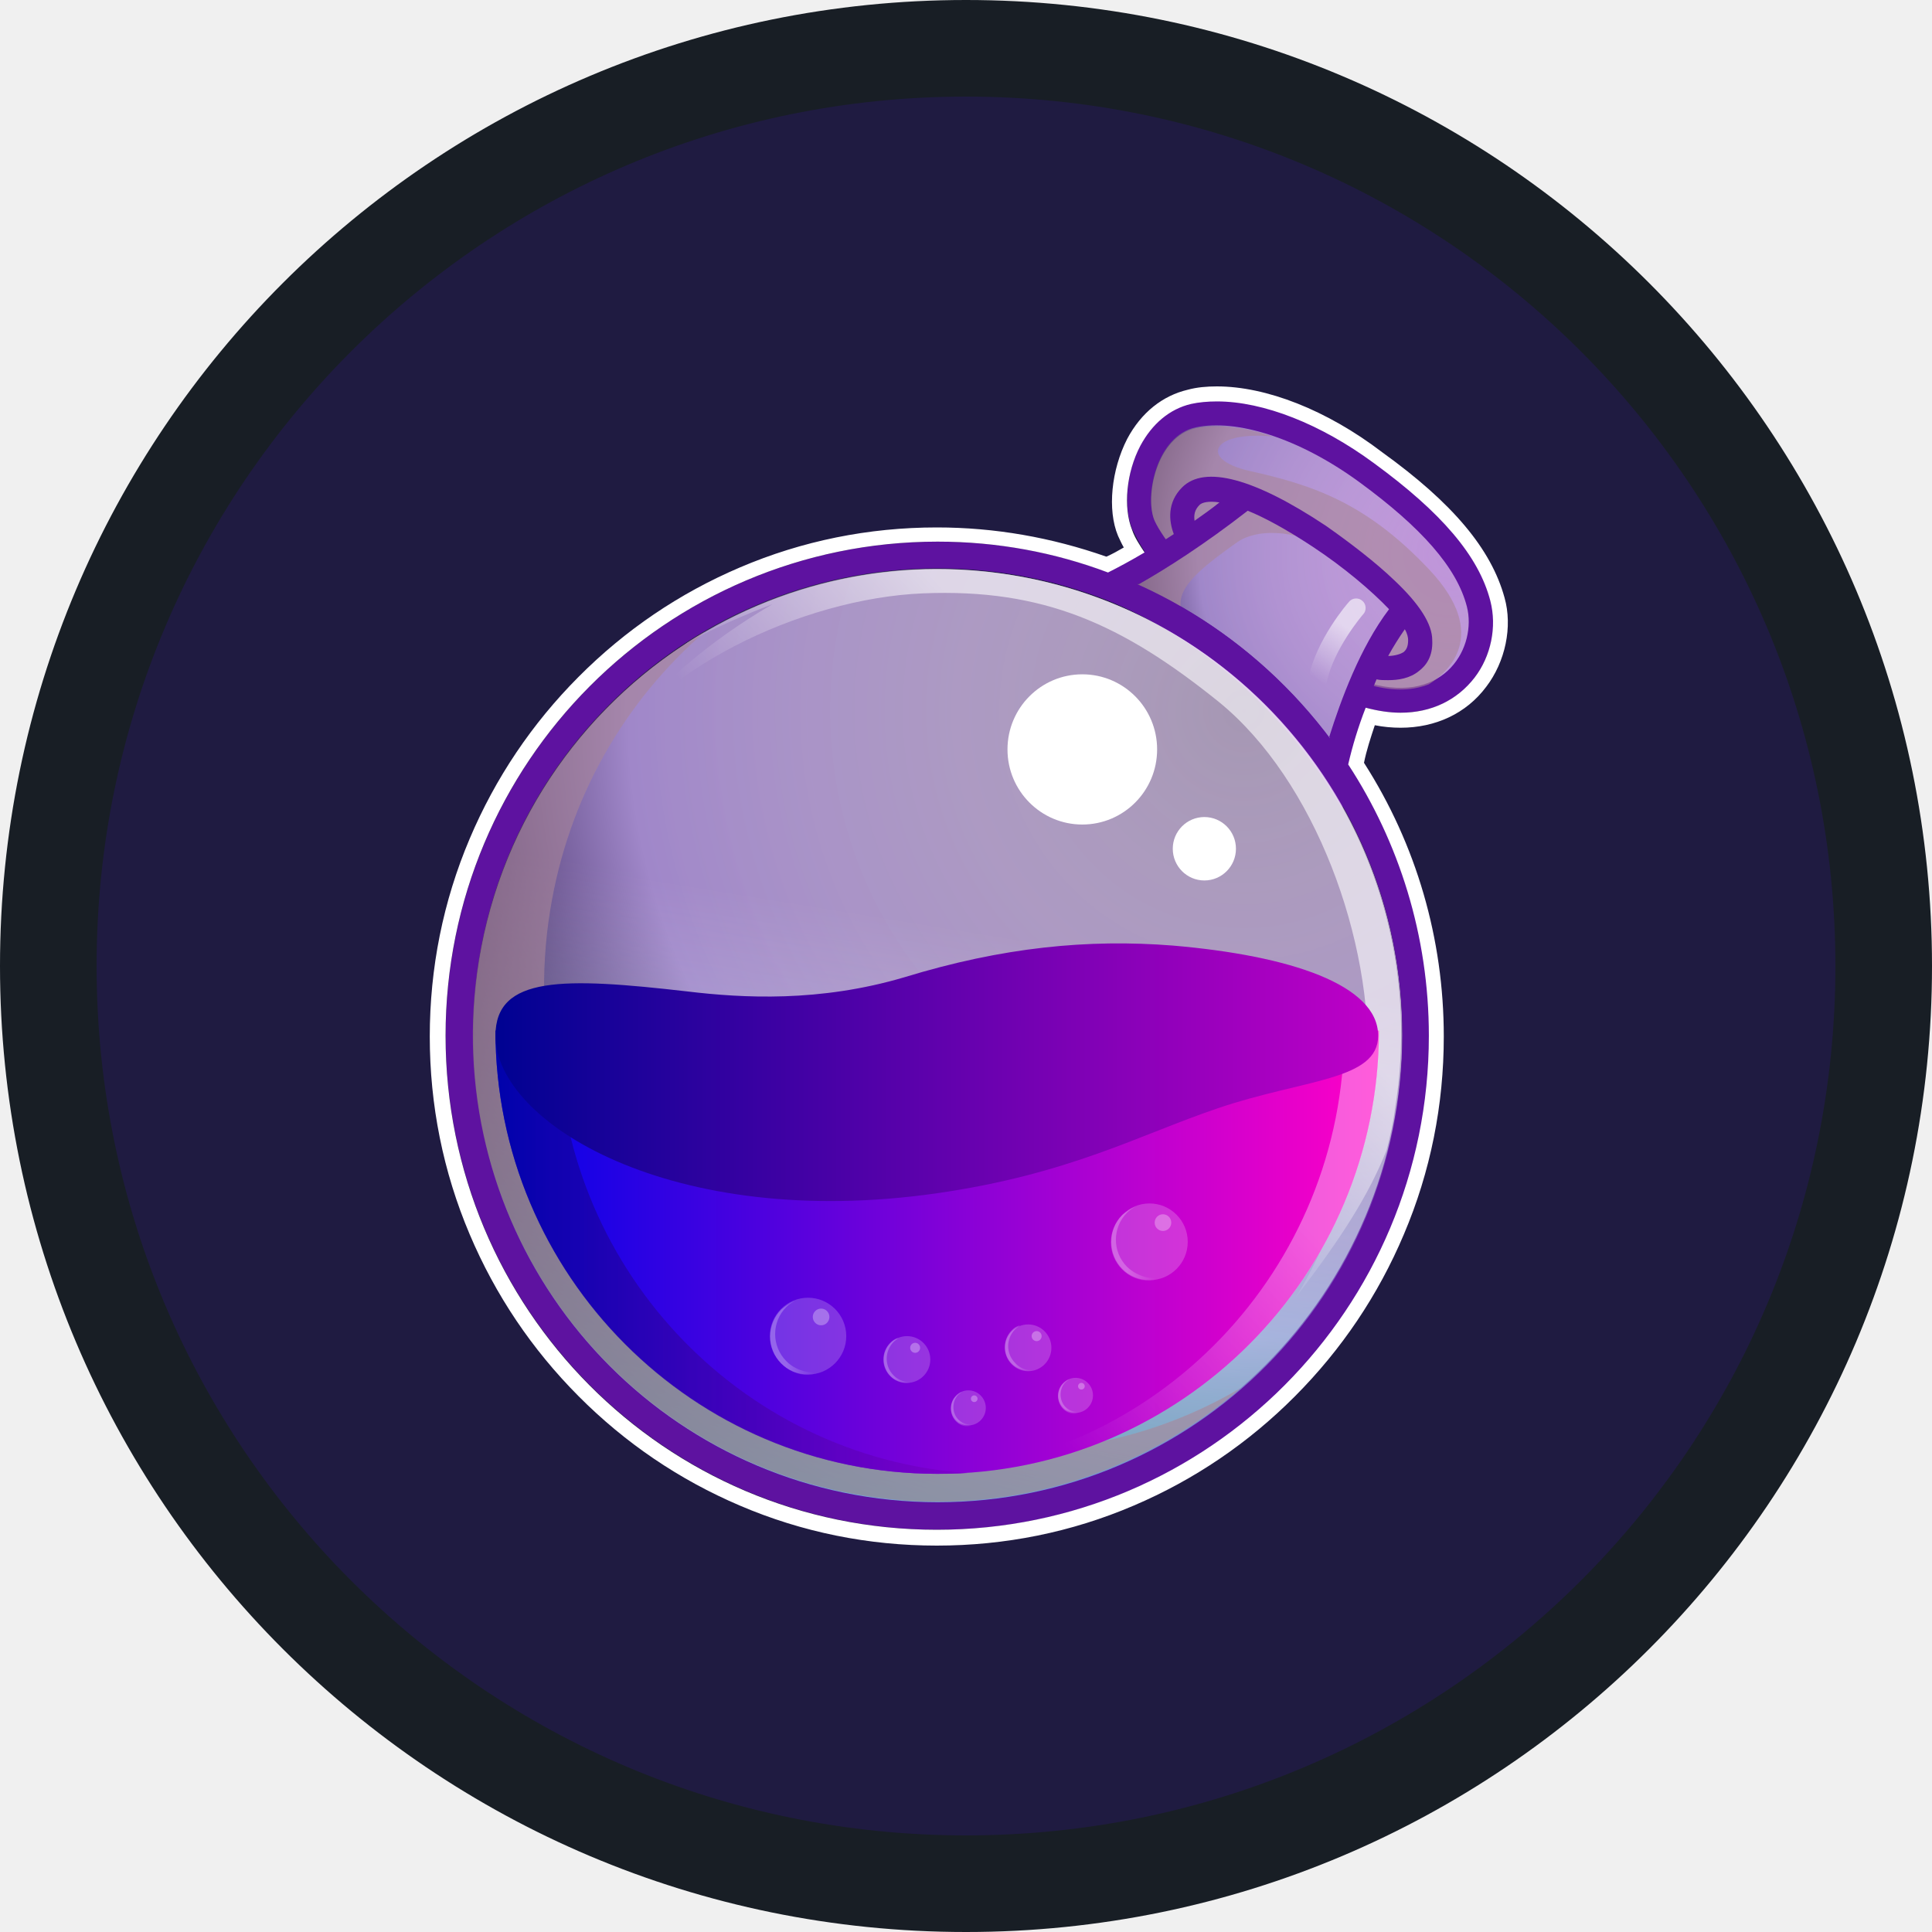
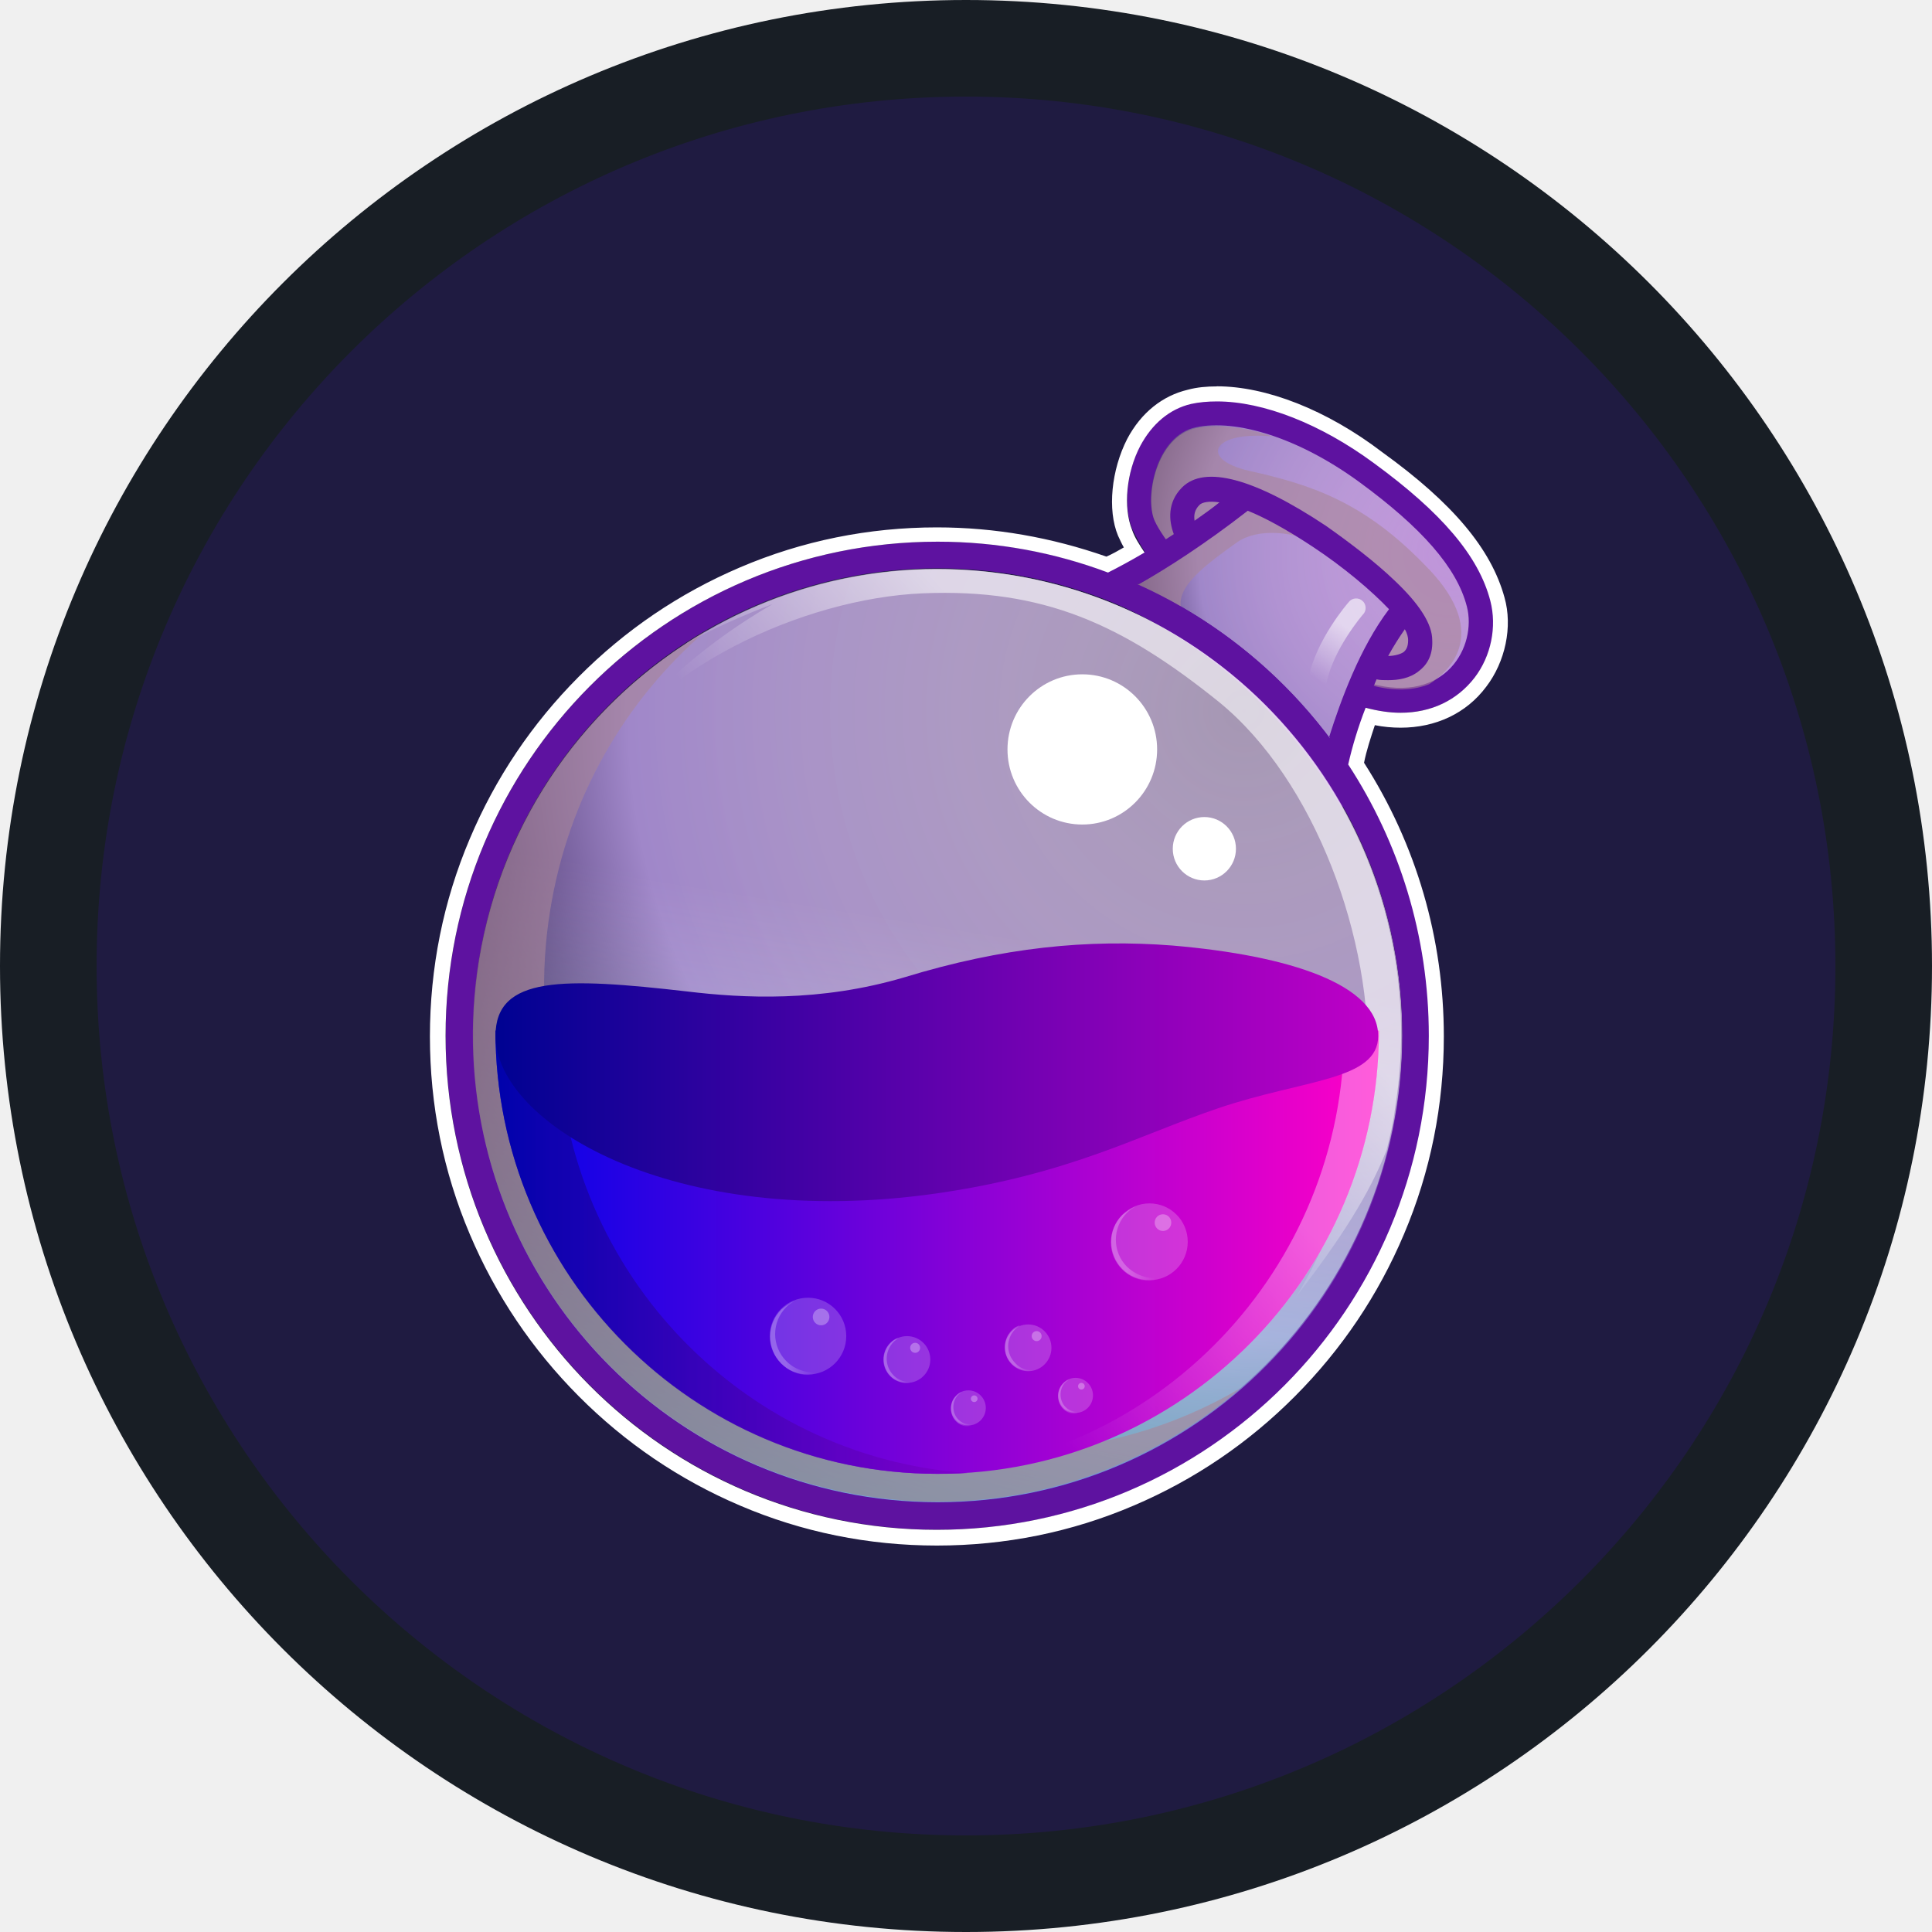
- <svg xmlns="http://www.w3.org/2000/svg" width="40" height="40" viewBox="0 0 40 40" fill="none">
-   <rect x="1" y="1" width="38" height="38" rx="19" fill="#1F1B41" />
-   <rect x="1" y="1" width="38" height="38" rx="19" stroke="#181E25" stroke-width="2" />
-   <path d="M30.859 12.423C30.618 11.508 29.844 10.592 28.45 9.572C27.331 8.76 26.144 8.294 25.197 8.294C25.008 8.294 24.836 8.311 24.664 8.346C24.234 8.432 23.855 8.743 23.614 9.209C23.322 9.762 23.253 10.505 23.442 10.955C23.511 11.093 23.597 11.266 23.7 11.421C22.788 11.974 22.272 12.13 22.203 12.147C24.578 12.942 26.557 14.6 27.796 16.76L27.813 16.553C27.865 15.965 28.037 15.326 28.278 14.652C28.519 14.721 28.759 14.756 29 14.756C29.637 14.756 30.188 14.497 30.532 14.03C30.876 13.564 31.014 12.959 30.859 12.423Z" fill="#5E12A0" />
-   <path d="M28.375 14.151C29.941 14.583 30.577 13.374 30.371 12.562C30.164 11.749 29.424 10.92 28.151 9.987C26.878 9.054 25.587 8.674 24.761 8.847C23.935 9.019 23.694 10.281 23.901 10.765C23.986 10.955 24.176 11.231 24.434 11.542C24.107 11.767 23.797 11.94 23.539 12.095C25.122 12.803 26.499 13.909 27.531 15.292C27.652 14.825 27.824 14.41 27.979 14.047C28.099 14.082 28.237 14.117 28.375 14.151Z" fill="url(#paint0_radial_2818_63209)" />
-   <path d="M19.416 31.102C24.729 31.102 29.036 26.777 29.036 21.443C29.036 16.108 24.729 11.784 19.416 11.784C14.104 11.784 9.797 16.108 9.797 21.443C9.797 26.777 14.104 31.102 19.416 31.102Z" fill="url(#paint1_radial_2818_63209)" />
-   <path opacity="0.6" d="M29.583 11.784C28.275 10.402 27.174 10.039 25.848 9.745C24.816 9.503 25.091 8.916 26.348 9.037C25.745 8.829 25.177 8.778 24.764 8.864C23.938 9.037 23.697 10.298 23.904 10.782C23.99 10.972 24.179 11.248 24.437 11.559C23.973 11.87 23.577 12.095 23.25 12.268C23.405 12.337 23.594 12.423 23.818 12.544C24.403 12.855 25.04 13.374 25.04 13.374C24.076 12.544 24.282 12.164 25.608 11.231C26.02 10.937 26.778 10.972 27.483 11.335C28.189 11.698 29.015 12.614 29.015 12.614L28.223 14.134C28.275 14.151 28.326 14.168 28.378 14.186C28.877 14.324 29.273 14.289 29.583 14.168C29.944 13.944 30.89 13.166 29.583 11.784Z" fill="#A98698" />
-   <path d="M25.833 10.574C26.177 10.713 26.625 10.955 27.175 11.317C27.829 11.749 28.397 12.233 28.759 12.613C28.156 13.408 27.76 14.497 27.52 15.257C27.64 15.43 27.778 15.602 27.898 15.775C28.019 15.343 28.225 14.704 28.5 14.065C28.569 14.082 28.655 14.082 28.741 14.082C28.948 14.082 29.189 14.047 29.378 13.892C29.516 13.788 29.671 13.598 29.653 13.253C29.653 12.924 29.395 12.51 28.862 12.009C28.483 11.646 27.967 11.248 27.451 10.886C25.971 9.901 24.938 9.624 24.474 10.091C24.164 10.402 24.198 10.782 24.302 11.058C23.751 11.421 23.286 11.68 22.977 11.853C23.183 11.922 23.372 12.009 23.579 12.095C24.13 11.784 24.921 11.283 25.833 10.574ZM29.085 13.028C29.137 13.114 29.154 13.201 29.154 13.253C29.154 13.408 29.103 13.46 29.068 13.495C28.999 13.546 28.862 13.581 28.741 13.581C28.845 13.391 28.965 13.201 29.085 13.028ZM24.835 10.454C24.887 10.402 25.024 10.367 25.248 10.402C25.076 10.54 24.904 10.661 24.732 10.782C24.715 10.661 24.732 10.557 24.835 10.454Z" fill="#5E12A0" />
-   <path d="M19.414 11.214C13.787 11.214 9.227 15.793 9.227 21.443C9.227 27.093 13.787 31.672 19.414 31.672C25.041 31.672 29.601 27.093 29.601 21.443C29.584 15.793 25.024 11.214 19.414 11.214ZM19.414 31.084C14.097 31.084 9.794 26.765 9.794 21.425C9.794 16.087 14.097 11.767 19.414 11.767C24.731 11.767 29.033 16.087 29.033 21.425C29.016 26.765 24.714 31.084 19.414 31.084Z" fill="#5E12A0" />
-   <path opacity="0.6" d="M19.416 31.102C24.729 31.102 29.036 26.777 29.036 21.443C29.036 16.108 24.729 11.784 19.416 11.784C14.104 11.784 9.797 16.108 9.797 21.443C9.797 26.777 14.104 31.102 19.416 31.102Z" fill="url(#paint2_linear_2818_63209)" />
-   <path opacity="0.6" d="M19.343 29.909C14.094 29.063 10.532 24.104 11.393 18.834C11.771 16.501 12.941 14.514 14.593 13.08C12.184 14.479 10.395 16.916 9.913 19.888C9.069 25.158 12.632 30.117 17.863 30.963C20.788 31.447 23.61 30.531 25.692 28.734C23.851 29.823 21.614 30.289 19.343 29.909Z" fill="#A98698" />
-   <path opacity="0.6" d="M20.948 11.905C18.521 11.508 16.164 12.06 14.237 13.287C14.202 13.322 14.168 13.356 14.168 13.356C14.908 12.907 15.992 12.51 15.992 12.51C13.204 14.134 12.344 15.983 12.344 15.983C13.428 13.875 16.611 12.389 19.107 12.285C21.602 12.181 23.237 12.924 25.233 14.531C27.229 16.155 28.433 19.473 28.313 22.099C28.21 24.726 26.833 26.851 26.833 26.851C27.779 25.624 28.347 24.726 28.709 23.81C28.778 23.533 28.846 23.257 28.881 22.963C29.741 17.71 26.196 12.769 20.948 11.905Z" fill="url(#paint3_linear_2818_63209)" />
-   <path d="M28.55 21.339C28.55 26.402 24.455 30.514 19.413 30.514C14.371 30.514 10.258 26.402 10.258 21.339H28.55Z" fill="url(#paint4_linear_2818_63209)" />
-   <g opacity="0.6">
-     <path opacity="0.6" d="M27.831 21.339C27.831 26.281 23.942 30.324 19.055 30.514C19.175 30.514 19.296 30.514 19.416 30.514C24.458 30.514 28.554 26.402 28.554 21.339H27.831Z" fill="url(#paint5_linear_2818_63209)" />
-   </g>
-   <g opacity="0.7">
-     <path d="M11.549 21.339H10.258C10.258 26.402 14.353 30.514 19.395 30.514C19.619 30.514 19.826 30.514 20.032 30.497C15.3 30.169 11.549 26.194 11.549 21.339Z" fill="url(#paint6_linear_2818_63209)" />
-   </g>
-   <path d="M28.533 21.443C28.533 20.389 26.709 19.784 24.282 19.577C22.527 19.438 20.755 19.611 18.724 20.233C16.969 20.752 15.386 20.665 14.233 20.527C11.669 20.233 10.258 20.199 10.258 21.443C10.258 23.24 13.906 25.486 19.378 24.708C22.149 24.311 23.577 23.499 25.212 22.946C26.984 22.341 28.533 22.376 28.533 21.443Z" fill="url(#paint7_linear_2818_63209)" />
-   <path d="M22.408 17.071C23.264 17.071 23.957 16.375 23.957 15.516C23.957 14.657 23.264 13.961 22.408 13.961C21.553 13.961 20.859 14.657 20.859 15.516C20.859 16.375 21.553 17.071 22.408 17.071Z" fill="white" />
-   <path d="M24.935 18.229C25.296 18.229 25.589 17.935 25.589 17.572C25.589 17.21 25.296 16.916 24.935 16.916C24.574 16.916 24.281 17.21 24.281 17.572C24.281 17.935 24.574 18.229 24.935 18.229Z" fill="white" />
-   <g opacity="0.6">
-     <path d="M27.278 14.289C27.261 14.289 27.244 14.289 27.244 14.289C27.14 14.272 27.071 14.168 27.089 14.047C27.244 13.253 27.897 12.492 27.932 12.458C28.001 12.371 28.138 12.371 28.207 12.441C28.293 12.51 28.293 12.648 28.224 12.717C28.207 12.734 27.605 13.443 27.467 14.134C27.45 14.22 27.364 14.289 27.278 14.289Z" fill="url(#paint8_linear_2818_63209)" />
-   </g>
-   <path d="M25.195 8.311C26.158 8.311 27.346 8.778 28.447 9.59C29.841 10.609 30.615 11.508 30.856 12.441C30.994 12.976 30.873 13.581 30.529 14.03C30.168 14.497 29.634 14.756 28.998 14.756C28.774 14.756 28.533 14.721 28.275 14.652C28.12 15.05 28 15.447 27.913 15.827C28.963 17.434 29.583 19.369 29.583 21.443C29.583 27.093 25.023 31.672 19.395 31.672C13.768 31.672 9.225 27.093 9.225 21.443C9.225 15.793 13.786 11.214 19.413 11.214C20.652 11.214 21.839 11.438 22.94 11.853C23.147 11.749 23.405 11.611 23.697 11.438C23.594 11.283 23.491 11.127 23.439 10.972C23.25 10.505 23.319 9.78 23.611 9.227C23.852 8.778 24.214 8.467 24.661 8.363C24.816 8.328 25.005 8.311 25.195 8.311ZM25.195 8C24.988 8 24.782 8.017 24.592 8.069C24.076 8.19 23.629 8.536 23.336 9.089C23.009 9.728 22.923 10.557 23.147 11.093C23.181 11.162 23.216 11.248 23.267 11.335C23.147 11.404 23.026 11.473 22.906 11.525C21.77 11.127 20.6 10.92 19.395 10.92C17.984 10.92 16.608 11.197 15.317 11.749C14.061 12.285 12.942 13.045 11.979 14.013C11.015 14.981 10.258 16.104 9.724 17.365C9.174 18.661 8.898 20.043 8.898 21.46C8.898 22.877 9.174 24.259 9.724 25.555C10.258 26.816 11.015 27.939 11.979 28.907C12.942 29.875 14.061 30.635 15.317 31.171C16.608 31.724 17.984 32 19.395 32C20.806 32 22.183 31.724 23.474 31.171C24.73 30.635 25.849 29.875 26.812 28.907C27.776 27.939 28.533 26.816 29.066 25.555C29.617 24.259 29.892 22.877 29.892 21.46C29.892 19.439 29.325 17.486 28.24 15.793C28.292 15.534 28.378 15.274 28.464 15.015C28.636 15.05 28.826 15.067 28.998 15.067C29.72 15.067 30.357 14.773 30.77 14.22C31.166 13.702 31.321 12.976 31.149 12.371C30.873 11.369 30.082 10.419 28.619 9.365C27.466 8.484 26.21 8 25.195 8Z" fill="white" />
-   <path opacity="0.2" d="M18.779 28.631C19.045 28.631 19.261 28.414 19.261 28.147C19.261 27.88 19.045 27.663 18.779 27.663C18.513 27.663 18.297 27.88 18.297 28.147C18.297 28.414 18.513 28.631 18.779 28.631Z" fill="white" />
-   <g opacity="0.4">
-     <path opacity="0.6" d="M18.5 28.475C18.311 28.285 18.311 27.974 18.5 27.784C18.534 27.749 18.569 27.732 18.603 27.698C18.534 27.715 18.483 27.749 18.431 27.801C18.242 27.991 18.242 28.302 18.431 28.492C18.586 28.648 18.827 28.682 19.016 28.579C18.844 28.648 18.637 28.613 18.5 28.475Z" fill="url(#paint9_linear_2818_63209)" />
-   </g>
-   <path opacity="0.3" d="M18.947 28.009C19.004 28.009 19.05 27.962 19.05 27.905C19.05 27.848 19.004 27.801 18.947 27.801C18.89 27.801 18.844 27.848 18.844 27.905C18.844 27.962 18.89 28.009 18.947 28.009Z" fill="white" />
-   <path opacity="0.2" d="M21.287 28.389C21.553 28.389 21.768 28.172 21.768 27.905C21.768 27.638 21.553 27.421 21.287 27.421C21.02 27.421 20.805 27.638 20.805 27.905C20.805 28.172 21.02 28.389 21.287 28.389Z" fill="white" />
-   <g opacity="0.4">
-     <path opacity="0.6" d="M21.015 28.216C20.826 28.026 20.826 27.715 21.015 27.525C21.05 27.49 21.084 27.473 21.119 27.439C21.05 27.456 20.998 27.49 20.947 27.542C20.757 27.732 20.757 28.043 20.947 28.233C21.102 28.389 21.342 28.423 21.532 28.32C21.36 28.406 21.153 28.372 21.015 28.216Z" fill="url(#paint10_linear_2818_63209)" />
-   </g>
-   <path opacity="0.3" d="M21.463 27.767C21.52 27.767 21.566 27.72 21.566 27.663C21.566 27.606 21.52 27.559 21.463 27.559C21.406 27.559 21.359 27.606 21.359 27.663C21.359 27.72 21.406 27.767 21.463 27.767Z" fill="white" />
-   <path opacity="0.2" d="M20.049 29.512C20.248 29.512 20.41 29.349 20.41 29.149C20.41 28.949 20.248 28.786 20.049 28.786C19.849 28.786 19.688 28.949 19.688 29.149C19.688 29.349 19.849 29.512 20.049 29.512Z" fill="white" />
-   <g opacity="0.4">
-     <path opacity="0.6" d="M19.842 29.391C19.705 29.253 19.705 29.011 19.842 28.873C19.86 28.855 19.894 28.838 19.911 28.821C19.86 28.838 19.825 28.873 19.791 28.907C19.653 29.045 19.653 29.287 19.791 29.425C19.911 29.547 20.083 29.564 20.238 29.477C20.101 29.512 19.946 29.495 19.842 29.391Z" fill="url(#paint11_linear_2818_63209)" />
-   </g>
-   <path opacity="0.3" d="M20.17 29.028C20.208 29.028 20.239 28.997 20.239 28.959C20.239 28.921 20.208 28.89 20.17 28.89C20.132 28.89 20.102 28.921 20.102 28.959C20.102 28.997 20.132 29.028 20.17 29.028Z" fill="white" />
-   <path opacity="0.2" d="M22.268 29.253C22.467 29.253 22.629 29.09 22.629 28.89C22.629 28.689 22.467 28.527 22.268 28.527C22.068 28.527 21.906 28.689 21.906 28.89C21.906 29.09 22.068 29.253 22.268 29.253Z" fill="white" />
-   <g opacity="0.4">
-     <path opacity="0.6" d="M22.061 29.132C21.924 28.994 21.924 28.752 22.061 28.613C22.078 28.596 22.113 28.579 22.13 28.561C22.078 28.579 22.044 28.613 22.009 28.648C21.872 28.786 21.872 29.028 22.009 29.166C22.13 29.287 22.302 29.305 22.457 29.218C22.319 29.253 22.164 29.235 22.061 29.132Z" fill="url(#paint12_linear_2818_63209)" />
-   </g>
-   <path opacity="0.3" d="M22.389 28.769C22.427 28.769 22.458 28.738 22.458 28.7C22.458 28.662 22.427 28.631 22.389 28.631C22.351 28.631 22.32 28.662 22.32 28.7C22.32 28.738 22.351 28.769 22.389 28.769Z" fill="white" />
-   <path opacity="0.2" d="M16.729 28.458C17.166 28.458 17.521 28.102 17.521 27.663C17.521 27.224 17.166 26.868 16.729 26.868C16.292 26.868 15.938 27.224 15.938 27.663C15.938 28.102 16.292 28.458 16.729 28.458Z" fill="white" />
-   <g opacity="0.4">
-     <path opacity="0.6" d="M16.281 28.182C15.971 27.871 15.971 27.369 16.281 27.058C16.332 27.007 16.384 26.972 16.453 26.938C16.35 26.972 16.264 27.041 16.178 27.11C15.868 27.421 15.868 27.922 16.178 28.233C16.436 28.493 16.831 28.544 17.141 28.354C16.849 28.475 16.505 28.406 16.281 28.182Z" fill="url(#paint13_linear_2818_63209)" />
-   </g>
-   <path opacity="0.3" d="M17 27.439C17.095 27.439 17.172 27.361 17.172 27.266C17.172 27.17 17.095 27.093 17 27.093C16.905 27.093 16.828 27.17 16.828 27.266C16.828 27.361 16.905 27.439 17 27.439Z" fill="white" />
-   <path opacity="0.2" d="M23.799 26.505C24.236 26.505 24.591 26.15 24.591 25.711C24.591 25.272 24.236 24.916 23.799 24.916C23.362 24.916 23.008 25.272 23.008 25.711C23.008 26.15 23.362 26.505 23.799 26.505Z" fill="white" />
-   <g opacity="0.4">
-     <path opacity="0.6" d="M23.335 26.229C23.026 25.918 23.026 25.417 23.335 25.106C23.387 25.054 23.439 25.02 23.508 24.985C23.404 25.02 23.318 25.088 23.232 25.158C22.923 25.469 22.923 25.97 23.232 26.281C23.49 26.54 23.886 26.592 24.196 26.402C23.903 26.523 23.576 26.454 23.335 26.229Z" fill="url(#paint14_linear_2818_63209)" />
-   </g>
-   <path opacity="0.3" d="M24.078 25.486C24.173 25.486 24.25 25.409 24.25 25.313C24.25 25.218 24.173 25.14 24.078 25.14C23.983 25.14 23.906 25.218 23.906 25.313C23.906 25.409 23.983 25.486 24.078 25.486Z" fill="white" />
-   <defs>
-     <radialGradient id="paint0_radial_2818_63209" cx="0" cy="0" r="1" gradientUnits="userSpaceOnUse" gradientTransform="translate(30.0568 11.4822) scale(7.69108 7.72257)">
-       <stop stop-color="#FFEAFF" stop-opacity="0.6" />
-       <stop offset="0.681" stop-color="#A087C9" />
-       <stop offset="1" stop-color="#10002F" />
-     </radialGradient>
-     <radialGradient id="paint1_radial_2818_63209" cx="0" cy="0" r="1" gradientUnits="userSpaceOnUse" gradientTransform="translate(25.785 14.7757) scale(18.8173 18.8944)">
-       <stop stop-color="#FFEAFF" stop-opacity="0.6" />
-       <stop offset="0.681" stop-color="#A087C9" />
-       <stop offset="1" stop-color="#10002F" />
-     </radialGradient>
-     <linearGradient id="paint2_linear_2818_63209" x1="17.875" y1="30.955" x2="20.977" y2="11.9" gradientUnits="userSpaceOnUse">
-       <stop stop-color="#81FFFF" />
-       <stop offset="0.62" stop-color="white" stop-opacity="0" />
-     </linearGradient>
-     <linearGradient id="paint3_linear_2818_63209" x1="26.195" y1="14.875" x2="18.212" y2="22.171" gradientUnits="userSpaceOnUse">
-       <stop offset="0.289" stop-color="white" />
-       <stop offset="0.78" stop-color="white" stop-opacity="0" />
-     </linearGradient>
-     <linearGradient id="paint4_linear_2818_63209" x1="10.266" y1="25.93" x2="28.546" y2="25.93" gradientUnits="userSpaceOnUse">
-       <stop stop-color="#0002E9" />
-       <stop offset="0.995" stop-color="#FF00C7" />
-     </linearGradient>
-     <linearGradient id="paint5_linear_2818_63209" x1="29.415" y1="22.153" x2="19.426" y2="31.554" gradientUnits="userSpaceOnUse">
-       <stop offset="0.289" stop-color="white" />
-       <stop offset="0.78" stop-color="white" stop-opacity="0" />
-     </linearGradient>
-     <linearGradient id="paint6_linear_2818_63209" x1="10.266" y1="25.93" x2="20.045" y2="25.93" gradientUnits="userSpaceOnUse">
-       <stop stop-color="#000292" />
-       <stop offset="0.995" stop-color="#7D00C7" />
-     </linearGradient>
-     <linearGradient id="paint7_linear_2818_63209" x1="10.278" y1="22.197" x2="28.533" y2="22.197" gradientUnits="userSpaceOnUse">
-       <stop stop-color="#000292" />
-       <stop offset="0.995" stop-color="#BE00C7" />
-     </linearGradient>
-     <linearGradient id="paint8_linear_2818_63209" x1="28.235" y1="12.366" x2="26.915" y2="14.502" gradientUnits="userSpaceOnUse">
-       <stop offset="0.289" stop-color="white" />
-       <stop offset="0.78" stop-color="white" stop-opacity="0" />
-     </linearGradient>
-     <linearGradient id="paint9_linear_2818_63209" x1="18.289" y1="28.171" x2="19.017" y2="28.171" gradientUnits="userSpaceOnUse">
-       <stop offset="0.289" stop-color="white" />
-       <stop offset="0.78" stop-color="white" stop-opacity="0" />
-     </linearGradient>
-     <linearGradient id="paint10_linear_2818_63209" x1="20.802" y1="27.926" x2="21.53" y2="27.926" gradientUnits="userSpaceOnUse">
-       <stop offset="0.289" stop-color="white" />
-       <stop offset="0.78" stop-color="white" stop-opacity="0" />
-     </linearGradient>
-     <linearGradient id="paint11_linear_2818_63209" x1="19.685" y1="29.162" x2="20.232" y2="29.162" gradientUnits="userSpaceOnUse">
-       <stop offset="0.289" stop-color="white" />
-       <stop offset="0.78" stop-color="white" stop-opacity="0" />
-     </linearGradient>
-     <linearGradient id="paint12_linear_2818_63209" x1="21.896" y1="28.902" x2="22.443" y2="28.902" gradientUnits="userSpaceOnUse">
-       <stop offset="0.289" stop-color="white" />
-       <stop offset="0.78" stop-color="white" stop-opacity="0" />
-     </linearGradient>
-     <linearGradient id="paint13_linear_2818_63209" x1="15.937" y1="27.693" x2="17.126" y2="27.693" gradientUnits="userSpaceOnUse">
-       <stop offset="0.289" stop-color="white" />
-       <stop offset="0.78" stop-color="white" stop-opacity="0" />
-     </linearGradient>
-     <linearGradient id="paint14_linear_2818_63209" x1="22.999" y1="25.739" x2="24.188" y2="25.739" gradientUnits="userSpaceOnUse">
-       <stop offset="0.289" stop-color="white" />
-       <stop offset="0.78" stop-color="white" stop-opacity="0" />
-     </linearGradient>
-   </defs>
+ <svg xmlns="http://www.w3.org/2000/svg" xmlns:xlink="http://www.w3.org/1999/xlink" fill="none" height="40" viewBox="0 0 40 40" width="40">
+   <linearGradient id="a">
+     <stop offset="0" stop-color="#ffeaff" stop-opacity=".6" />
+     <stop offset=".681" stop-color="#a087c9" />
+     <stop offset="1" stop-color="#10002f" />
+   </linearGradient>
+   <radialGradient id="b" cx="0" cy="0" gradientTransform="matrix(7.69108 0 0 7.72257 30.0568 11.4822)" gradientUnits="userSpaceOnUse" r="1" xlink:href="#a" />
+   <radialGradient id="c" cx="0" cy="0" gradientTransform="matrix(18.8173 0 0 18.8944 25.785 14.7757)" gradientUnits="userSpaceOnUse" r="1" xlink:href="#a" />
+   <linearGradient id="d" gradientUnits="userSpaceOnUse" x1="17.875" x2="20.977" y1="30.955" y2="11.9">
+     <stop offset="0" stop-color="#81ffff" />
+     <stop offset=".62" stop-color="#fff" stop-opacity="0" />
+   </linearGradient>
+   <linearGradient id="e">
+     <stop offset=".289" stop-color="#fff" />
+     <stop offset=".78" stop-color="#fff" stop-opacity="0" />
+   </linearGradient>
+   <linearGradient id="f" gradientUnits="userSpaceOnUse" x1="26.195" x2="18.212" xlink:href="#e" y1="14.875" y2="22.171" />
+   <linearGradient id="g" gradientUnits="userSpaceOnUse" x1="10.266" x2="28.546" y1="25.93" y2="25.93">
+     <stop offset="0" stop-color="#0002e9" />
+     <stop offset=".995" stop-color="#ff00c7" />
+   </linearGradient>
+   <linearGradient id="h" gradientUnits="userSpaceOnUse" x1="29.415" x2="19.426" xlink:href="#e" y1="22.153" y2="31.554" />
+   <linearGradient id="i" gradientUnits="userSpaceOnUse" x1="10.266" x2="20.045" y1="25.93" y2="25.93">
+     <stop offset="0" stop-color="#000292" />
+     <stop offset=".995" stop-color="#7d00c7" />
+   </linearGradient>
+   <linearGradient id="j" gradientUnits="userSpaceOnUse" x1="10.278" x2="28.533" y1="22.197" y2="22.197">
+     <stop offset="0" stop-color="#000292" />
+     <stop offset=".995" stop-color="#be00c7" />
+   </linearGradient>
+   <linearGradient id="k" gradientUnits="userSpaceOnUse" x1="28.235" x2="26.915" xlink:href="#e" y1="12.366" y2="14.502" />
+   <linearGradient id="l" gradientUnits="userSpaceOnUse" x1="18.289" x2="19.017" xlink:href="#e" y1="28.171" y2="28.171" />
+   <linearGradient id="m" gradientUnits="userSpaceOnUse" x1="20.802" x2="21.53" xlink:href="#e" y1="27.926" y2="27.926" />
+   <linearGradient id="n" gradientUnits="userSpaceOnUse" x1="19.685" x2="20.232" xlink:href="#e" y1="29.162" y2="29.162" />
+   <linearGradient id="o" gradientUnits="userSpaceOnUse" x1="21.896" x2="22.443" xlink:href="#e" y1="28.902" y2="28.902" />
+   <linearGradient id="p" gradientUnits="userSpaceOnUse" x1="15.937" x2="17.126" xlink:href="#e" y1="27.693" y2="27.693" />
+   <linearGradient id="q" gradientUnits="userSpaceOnUse" x1="22.999" x2="24.188" xlink:href="#e" y1="25.739" y2="25.739" />
+   <rect fill="#1f1b41" height="38" rx="19" width="38" x="1" y="1" />
+   <rect height="38" rx="19" stroke="#181e25" stroke-width="2" width="38" x="1" y="1" />
+   <path d="m30.859 12.423c-.241-.916-1.015-1.832-2.409-2.851-1.119-.812-2.306-1.279-3.252-1.279-.189 0-.361.017-.533.052-.43.086-.809.397-1.05.864-.293.553-.361 1.296-.172 1.745.069.138.155.311.258.467-.912.553-1.428.708-1.497.726 2.375.795 4.354 2.454 5.593 4.613l.017-.207c.052-.588.224-1.227.465-1.901.241.069.482.104.723.104.637 0 1.187-.259 1.532-.726.344-.467.482-1.071.327-1.607z" fill="#5e12a0" />
+   <path d="m28.375 14.151c1.566.432 2.203-.777 1.996-1.59-.206-.812-.946-1.641-2.22-2.575-1.273-.933-2.564-1.313-3.39-1.14-.826.173-1.067 1.434-.86 1.918.086.19.275.467.533.777-.327.225-.637.397-.895.553 1.583.708 2.96 1.814 3.992 3.197.12-.467.293-.881.448-1.244.12.035.258.069.396.104z" fill="url(#b)" />
+   <path d="m19.416 31.102c5.313 0 9.619-4.324 9.619-9.659s-4.307-9.659-9.619-9.659-9.619 4.324-9.619 9.659 4.307 9.659 9.619 9.659z" fill="url(#c)" />
+   <path d="m29.583 11.784c-1.308-1.382-2.409-1.745-3.734-2.039-1.032-.242-.757-.829.499-.708-.602-.207-1.17-.259-1.583-.173-.826.173-1.067 1.434-.86 1.918.086.19.275.467.533.777-.465.311-.86.536-1.187.709.155.069.344.155.568.276.585.311 1.222.829 1.222.829-.964-.829-.757-1.21.568-2.143.413-.294 1.17-.259 1.876.104.706.363 1.532 1.279 1.532 1.279l-.792 1.52c.052.017.103.035.155.052.499.138.895.104 1.205-.017.361-.225 1.308-1.002 0-2.384z" fill="#a98698" opacity=".6" />
+   <path d="m25.833 10.574c.344.138.792.38 1.342.743.654.432 1.222.916 1.583 1.296-.602.795-.998 1.883-1.239 2.644.12.173.258.345.379.518.12-.432.327-1.071.602-1.71.069.017.155.017.241.017.206 0 .447-.035.637-.19.138-.104.292-.294.275-.639 0-.328-.258-.743-.791-1.244-.379-.363-.895-.76-1.411-1.123-1.48-.985-2.512-1.261-2.977-.795-.31.311-.275.691-.172.968-.551.363-1.015.622-1.325.795.206.069.396.155.602.242.551-.311 1.342-.812 2.254-1.521zm3.252 2.454c.052.086.069.173.069.225 0 .155-.052.207-.086.242-.069.052-.206.086-.327.086.103-.19.224-.38.344-.553zm-4.25-2.575c.052-.052.189-.086.413-.052-.172.138-.344.259-.516.38-.017-.121 0-.225.103-.328z" fill="#5e12a0" />
+   <path d="m19.414 11.214c-5.627 0-10.187 4.579-10.187 10.229s4.56 10.229 10.187 10.229c5.627 0 10.187-4.579 10.187-10.229-.017-5.65-4.577-10.229-10.187-10.229zm0 19.87c-5.317 0-9.619-4.32-9.619-9.659 0-5.339 4.302-9.659 9.619-9.659 5.317 0 9.619 4.32 9.619 9.659-.017 5.339-4.319 9.659-9.619 9.659z" fill="#5e12a0" />
+   <path d="m19.416 31.102c5.313 0 9.619-4.324 9.619-9.659s-4.307-9.659-9.619-9.659-9.619 4.324-9.619 9.659 4.307 9.659 9.619 9.659z" fill="url(#d)" opacity=".6" />
+   <path d="m19.343 29.909c-5.249-.847-8.811-5.806-7.95-11.076.379-2.333 1.549-4.32 3.201-5.754-2.409 1.4-4.199 3.836-4.681 6.808-.843 5.27 2.719 10.229 7.95 11.076 2.925.484 5.748-.432 7.83-2.229-1.841 1.089-4.078 1.555-6.35 1.175z" fill="#a98698" opacity=".6" />
+   <path d="m20.948 11.905c-2.426-.397-4.784.155-6.711 1.382-.034.035-.069.069-.069.069.74-.449 1.824-.847 1.824-.847-2.788 1.624-3.648 3.473-3.648 3.473 1.084-2.108 4.268-3.594 6.763-3.698 2.495-.104 4.13.639 6.126 2.246 1.996 1.624 3.201 4.942 3.08 7.568-.103 2.626-1.48 4.752-1.48 4.752.946-1.227 1.514-2.125 1.876-3.041.069-.277.138-.553.172-.847.86-5.253-2.685-10.194-7.933-11.058z" fill="url(#f)" opacity=".6" />
+   <path d="m28.55 21.339c0 5.063-4.096 9.175-9.137 9.175s-9.155-4.112-9.155-9.175z" fill="url(#g)" />
+   <path d="m27.831 21.339c0 4.942-3.889 8.985-8.776 9.175h.361c5.042 0 9.138-4.112 9.138-9.175z" fill="url(#h)" opacity=".36" />
+   <path d="m11.549 21.339h-1.291c0 5.063 4.096 9.175 9.138 9.175.224 0 .43 0 .637-.017-4.732-.328-8.484-4.302-8.484-9.158z" fill="url(#i)" opacity=".7" />
+   <path d="m28.533 21.443c0-1.054-1.824-1.659-4.25-1.866-1.755-.138-3.528.035-5.558.657-1.755.518-3.338.432-4.491.294-2.564-.294-3.975-.328-3.975.916 0 1.797 3.648 4.043 9.12 3.266 2.771-.397 4.199-1.21 5.834-1.762 1.772-.605 3.321-.57 3.321-1.503z" fill="url(#j)" />
+   <path d="m22.408 17.071c.855 0 1.549-.696 1.549-1.555 0-.859-.693-1.555-1.549-1.555s-1.549.696-1.549 1.555c0 .859.693 1.555 1.549 1.555z" fill="#fff" />
+   <path d="m24.935 18.229c.361 0 .654-.294.654-.656 0-.363-.293-.657-.654-.657-.361 0-.654.294-.654.657 0 .363.293.656.654.656z" fill="#fff" />
+   <path d="m27.278 14.289c-.017 0-.034 0-.034 0-.103-.017-.172-.121-.155-.242.155-.795.809-1.555.843-1.59.069-.086.206-.086.275-.017.086.069.086.207.017.276-.017.017-.62.726-.757 1.417-.017.086-.103.155-.189.155z" fill="url(#k)" opacity=".6" />
+   <path d="m25.195 8.311c.964 0 2.151.467 3.252 1.279 1.394 1.019 2.168 1.918 2.409 2.851.138.536.017 1.14-.327 1.59-.361.467-.895.726-1.532.726-.224 0-.465-.035-.723-.104-.155.397-.275.795-.361 1.175 1.05 1.607 1.669 3.542 1.669 5.616 0 5.65-4.56 10.229-10.187 10.229s-10.17-4.579-10.17-10.229 4.56-10.229 10.187-10.229c1.239 0 2.426.225 3.528.639.206-.104.465-.242.757-.415-.103-.155-.206-.311-.258-.467-.189-.467-.12-1.192.172-1.745.241-.449.602-.76 1.05-.864.155-.035.344-.052.533-.052zm0-.311c-.206 0-.413.017-.602.069-.516.121-.964.467-1.256 1.019-.327.639-.413 1.469-.189 2.004.034.069.069.155.12.242-.12.069-.241.138-.361.19-1.136-.397-2.306-.605-3.51-.605-1.411 0-2.788.277-4.078.829-1.256.536-2.375 1.296-3.338 2.264-.964.968-1.721 2.091-2.254 3.352-.551 1.296-.826 2.678-.826 4.095 0 1.417.275 2.799.826 4.095.534 1.261 1.291 2.384 2.254 3.352.964.968 2.082 1.728 3.338 2.264 1.291.553 2.667.829 4.078.829s2.788-.276 4.078-.829c1.256-.536 2.375-1.296 3.338-2.264.964-.968 1.721-2.091 2.254-3.352.551-1.296.826-2.678.826-4.095 0-2.022-.568-3.974-1.652-5.667.052-.259.138-.518.224-.778.172.035.361.052.533.052.723 0 1.359-.294 1.772-.847.396-.518.551-1.244.379-1.849-.275-1.002-1.067-1.952-2.53-3.007-1.153-.881-2.409-1.365-3.425-1.365z" fill="#fff" />
+   <path d="m18.779 28.631c.266 0 .482-.217.482-.484s-.216-.484-.482-.484c-.266 0-.482.217-.482.484s.216.484.482.484z" fill="#fff" opacity=".2" />
+   <path d="m18.5 28.475c-.189-.19-.189-.501 0-.691.034-.035.069-.052.103-.086-.069.017-.12.052-.172.104-.189.19-.189.501 0 .691.155.155.396.19.585.086-.172.069-.379.035-.516-.104z" fill="url(#l)" opacity=".24" />
+   <path d="m18.947 28.009c.057 0 .103-.046.103-.104 0-.057-.046-.104-.103-.104s-.103.046-.103.104c0 .057.046.104.103.104z" fill="#fff" opacity=".3" />
+   <path d="m21.287 28.389c.266 0 .482-.217.482-.484 0-.267-.216-.484-.482-.484s-.482.217-.482.484c0 .267.216.484.482.484z" fill="#fff" opacity=".2" />
+   <path d="m21.015 28.216c-.189-.19-.189-.501 0-.691.034-.035.069-.052.103-.086-.069.017-.12.052-.172.104-.189.19-.189.501 0 .691.155.155.396.19.585.086-.172.086-.379.052-.516-.104z" fill="url(#m)" opacity=".24" />
+   <path d="m21.463 27.767c.057 0 .103-.046.103-.104 0-.057-.046-.104-.103-.104s-.103.046-.103.104c0 .057.046.104.103.104z" fill="#fff" opacity=".3" />
+   <path d="m20.049 29.512c.2 0 .361-.163.361-.363s-.162-.363-.361-.363-.361.163-.361.363.162.363.361.363z" fill="#fff" opacity=".2" />
+   <path d="m19.842 29.391c-.138-.138-.138-.38 0-.518.017-.017.052-.035.069-.052-.052.017-.086.052-.12.086-.138.138-.138.38 0 .518.12.121.293.138.447.052-.138.035-.292.017-.396-.086z" fill="url(#n)" opacity=".24" />
+   <path d="m20.17 29.028c.038 0 .069-.031.069-.069s-.031-.069-.069-.069c-.038 0-.069.031-.069.069s.031.069.069.069z" fill="#fff" opacity=".3" />
+   <path d="m22.268 29.253c.2 0 .361-.163.361-.363 0-.201-.162-.363-.361-.363s-.361.162-.361.363c0 .2.162.363.361.363z" fill="#fff" opacity=".2" />
+   <path d="m22.061 29.132c-.138-.138-.138-.38 0-.518.017-.017.052-.035.069-.052-.051.017-.086.052-.12.086-.138.138-.138.38 0 .518.12.121.293.138.447.052-.138.035-.292.017-.396-.086z" fill="url(#o)" opacity=".24" />
+   <path d="m22.389 28.769c.038 0 .069-.031.069-.069 0-.038-.031-.069-.069-.069-.038 0-.069.031-.069.069 0 .038.031.069.069.069z" fill="#fff" opacity=".3" />
+   <path d="m16.729 28.458c.437 0 .792-.356.792-.795s-.354-.795-.792-.795-.792.356-.792.795.354.795.792.795z" fill="#fff" opacity=".2" />
+   <path d="m16.281 28.182c-.31-.311-.31-.812 0-1.123.052-.052.103-.086.172-.121-.103.035-.189.104-.275.173-.31.311-.31.812 0 1.123.258.259.654.311.964.121-.293.121-.637.052-.86-.173z" fill="url(#p)" opacity=".24" />
+   <path d="m17 27.439c.095 0 .172-.077.172-.173s-.077-.173-.172-.173c-.095 0-.172.077-.172.173s.077.173.172.173z" fill="#fff" opacity=".3" />
+   <path d="m23.799 26.505c.437 0 .792-.356.792-.795s-.354-.795-.792-.795c-.437 0-.792.356-.792.795s.354.795.792.795z" fill="#fff" opacity=".2" />
+   <path d="m23.335 26.229c-.31-.311-.31-.812 0-1.123.052-.052.103-.086.172-.121-.103.035-.189.104-.275.173-.31.311-.31.812 0 1.123.258.259.654.311.964.121-.292.121-.62.052-.86-.173z" fill="url(#q)" opacity=".24" />
+   <path d="m24.078 25.486c.095 0 .172-.077.172-.173 0-.096-.077-.173-.172-.173-.095 0-.172.077-.172.173 0 .095.077.173.172.173z" fill="#fff" opacity=".3" />
</svg>
